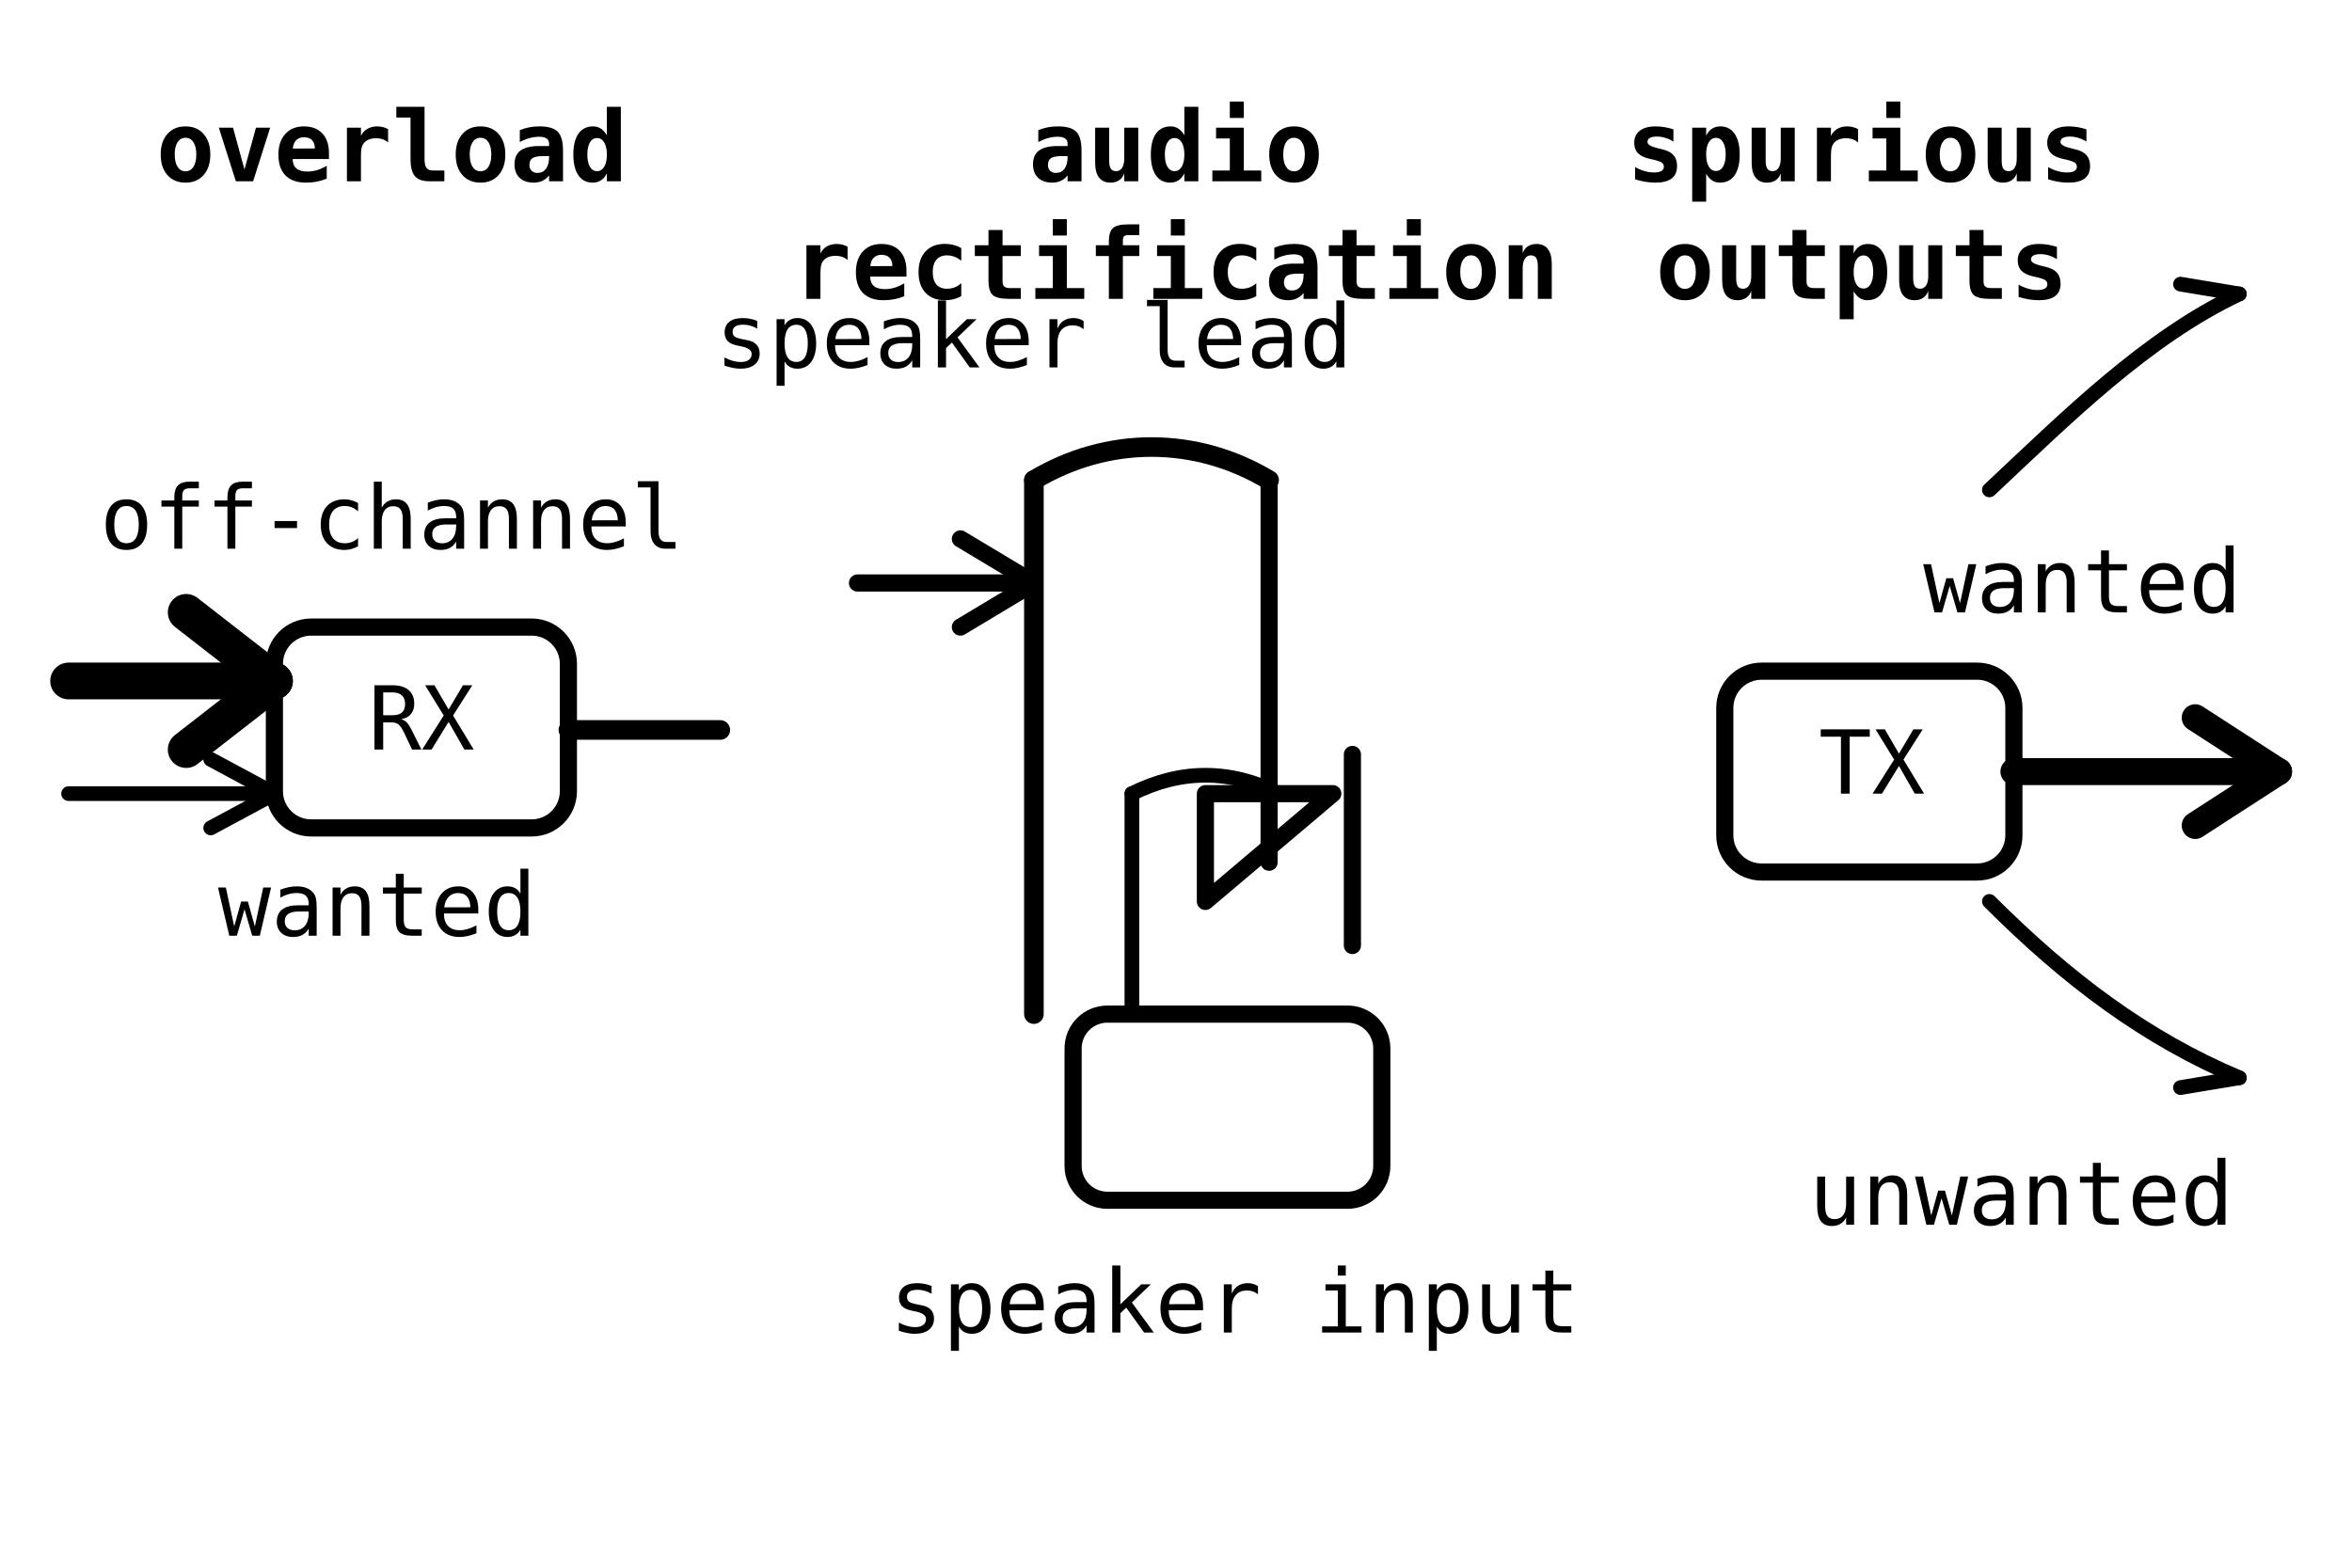
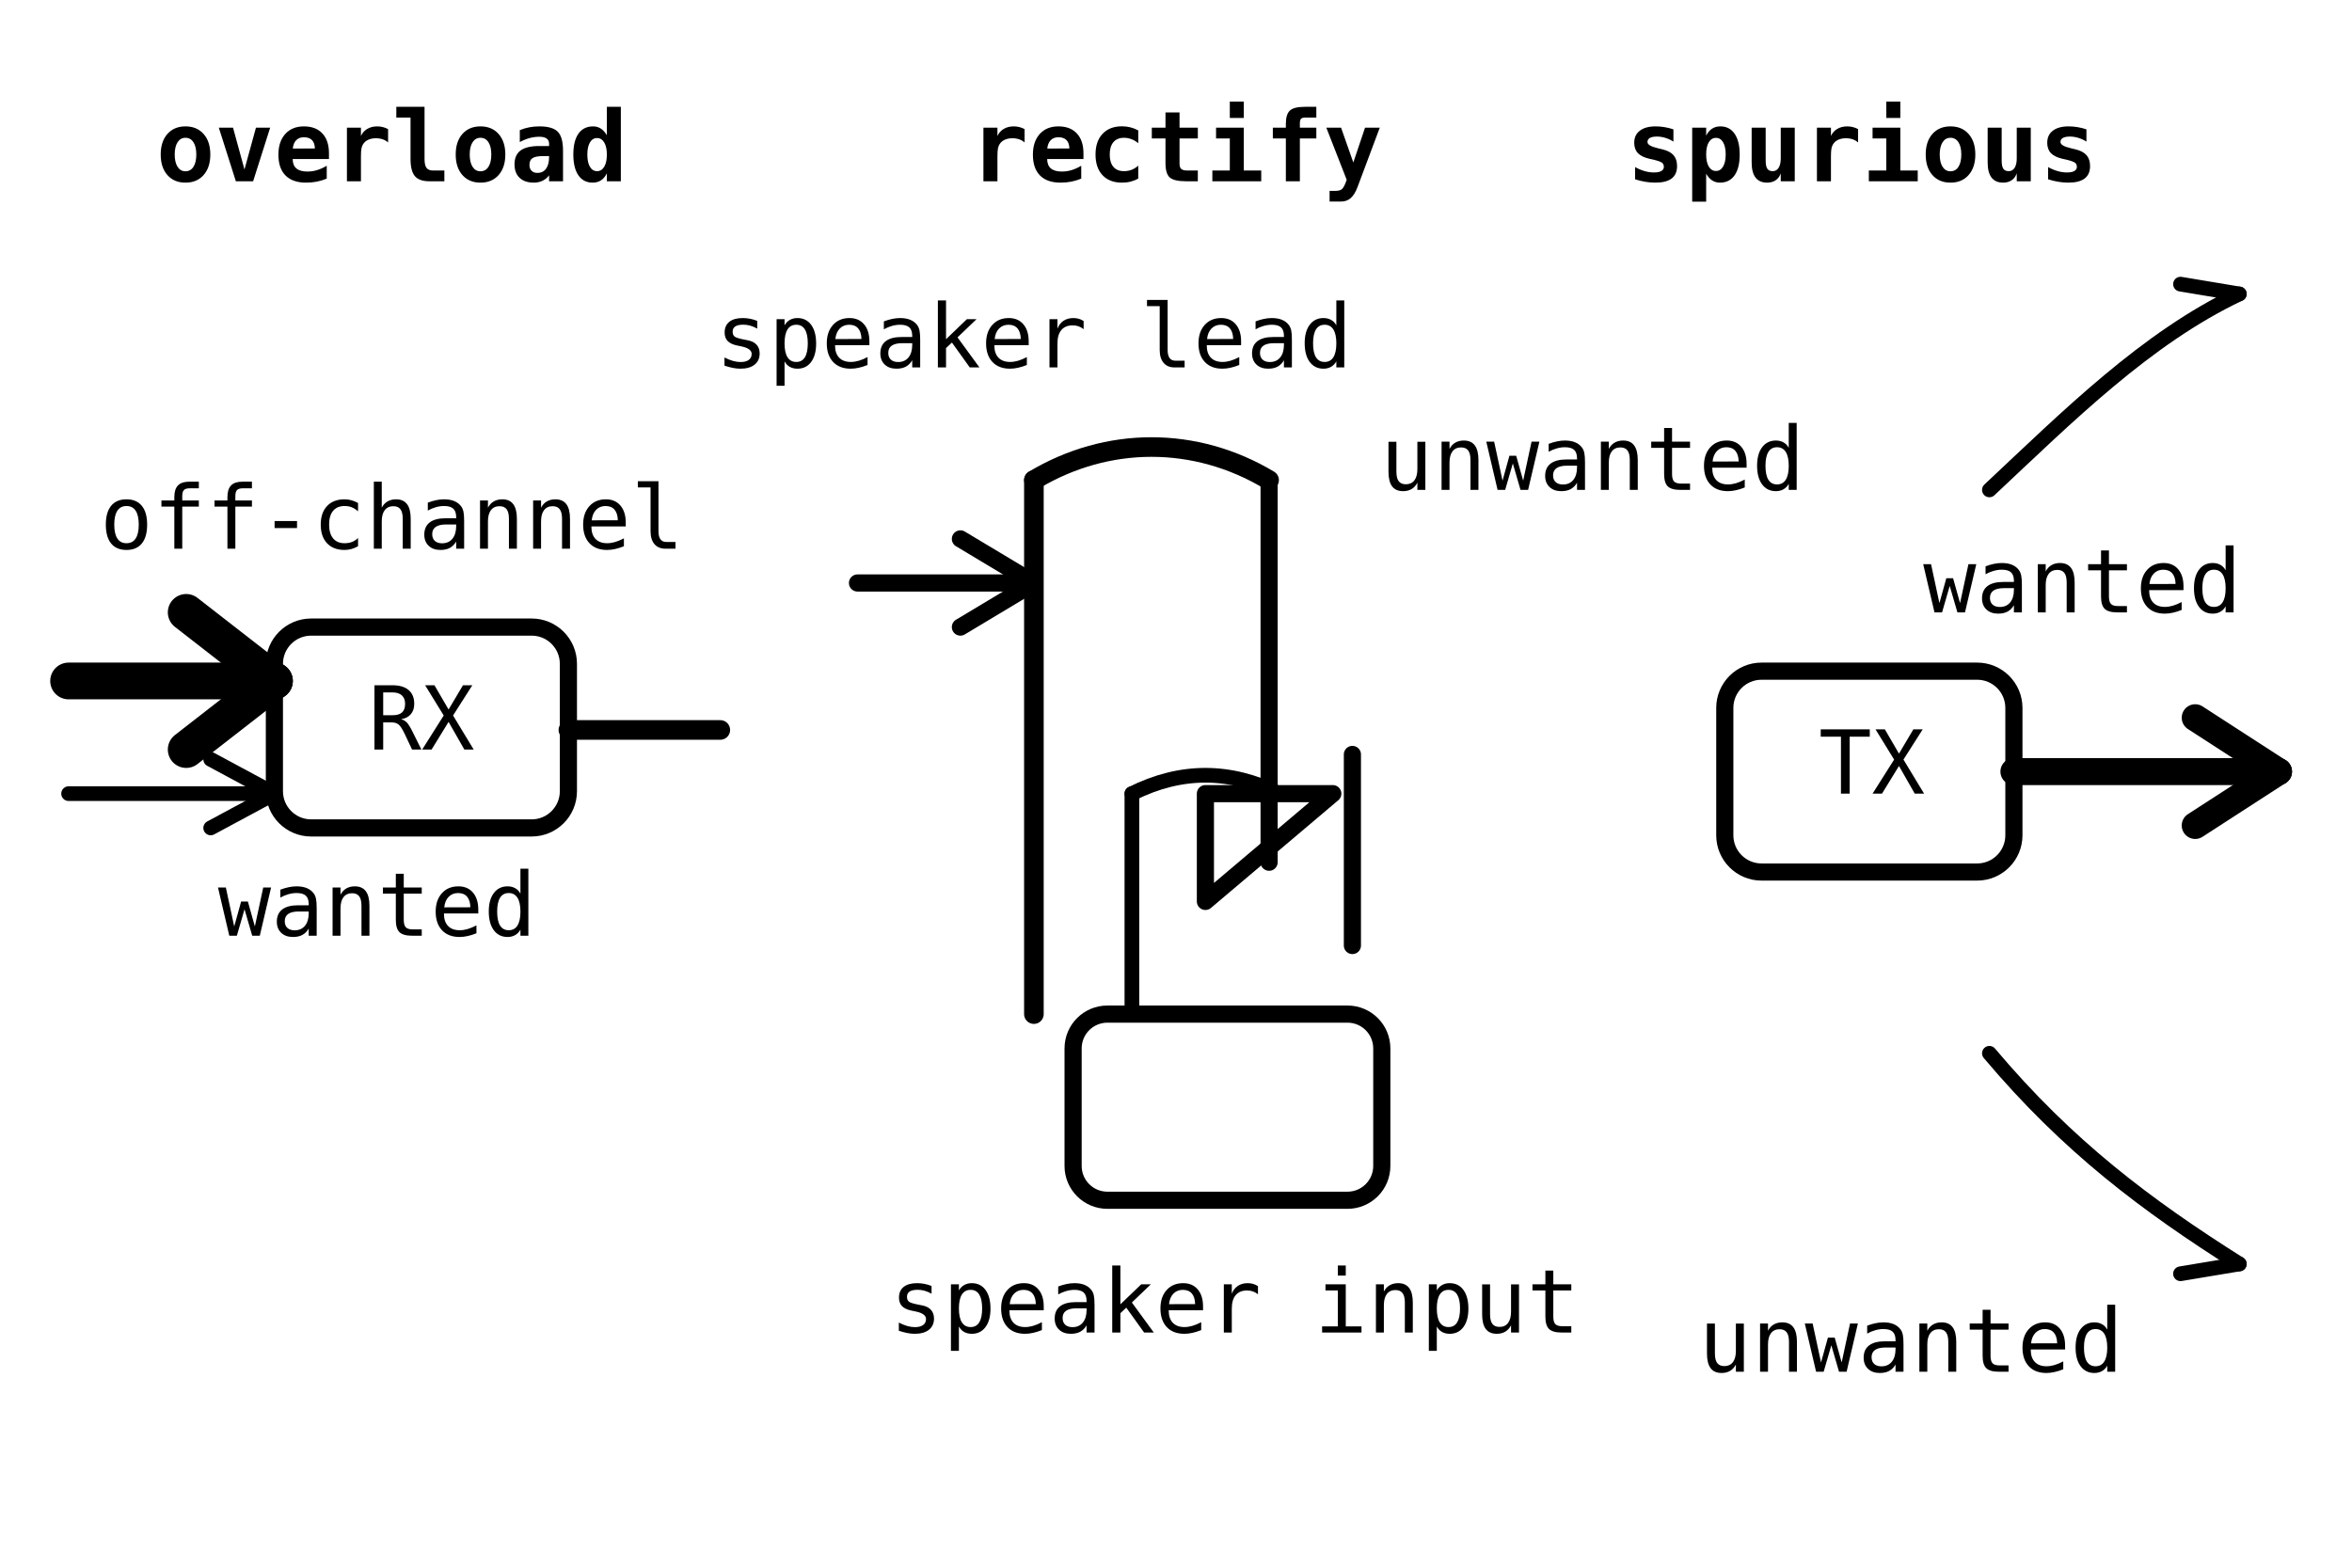
<svg xmlns="http://www.w3.org/2000/svg" id="interference-troubleshooting-map" viewBox="0 0 960 640" role="img">
  <g fill="none" stroke="currentColor" stroke-linecap="round" stroke-linejoin="round">
    <rect x="112" y="256" width="120" height="82" rx="15" ry="15" stroke-width="7" />
    <path d="M28 278 C56 278 84 278 112 278" stroke-width="15" />
    <path d="M112 278 L76 250" stroke-width="15" />
    <path d="M112 278 L76 306" stroke-width="15" />
    <path d="M28 324 C56 324 84 324 112 324" stroke-width="6" />
    <path d="M112 324 L86 310" stroke-width="6" />
    <path d="M112 324 L86 338" stroke-width="6" />
    <path d="M232 298 C252 298 274 298 294 298" stroke-width="8" />
    <path d="M422 414 C422 342 422 268 422 196" stroke-width="8" />
    <path d="M422 196 C452 178 488 178 518 196" stroke-width="8" />
    <path d="M518 196 C518 248 518 300 518 352" stroke-width="7" />
    <path d="M462 414 C462 384 462 354 462 324" stroke-width="6" />
    <path d="M462 324 C482 314 502 314 522 324" stroke-width="6" />
    <path d="M492 324 L544 324 L492 368 Z" stroke-width="7" />
    <path d="M552 308 C552 334 552 360 552 386" stroke-width="7" />
    <rect x="438" y="414" width="126" height="76" rx="14" ry="14" stroke-width="7" />
    <path d="M350 238 C378 238 402 238 422 238" stroke-width="7" />
    <path d="M422 238 L392 220" stroke-width="7" />
    <path d="M422 238 L392 256" stroke-width="7" />
    <rect x="704" y="274" width="118" height="82" rx="15" ry="15" stroke-width="7" />
    <path d="M822 315 C858 315 894 315 930 315" stroke-width="11" />
    <path d="M930 315 L896 293" stroke-width="11" />
    <path d="M930 315 L896 337" stroke-width="11" />
    <path d="M812 200 C844 170 876 138 914 120" stroke-width="6" />
-     <path d="M812 368 C844 400 876 424 914 440" stroke-width="6" />
+     <path d="M812 430 C844 468 876 492 914 516" stroke-width="6" />
    <path d="M914 120 L890 116" stroke-width="6" />
-     <path d="M914 440 L890 444" stroke-width="6" />
+     <path d="M914 516 L890 520" stroke-width="6" />
  </g>
  <g fill="currentColor" font-family="ui-monospace, SFMono-Regular, Menlo, Consolas, monospace" text-anchor="middle">
    <text x="160" y="74" font-size="40" font-weight="700">overload</text>
    <text x="160" y="224" font-size="36">off-channel</text>
    <text x="154" y="382" font-size="36">wanted</text>
    <text x="172" y="306" font-size="36">RX</text>
-     <text x="480" y="74" font-size="40" font-weight="700">audio</text>
-     <text x="480" y="122" font-size="40" font-weight="700">rectification</text>
+     <text x="480" y="74" font-size="40" font-weight="700">rectify</text>
    <text x="422" y="150" font-size="36">speaker lead</text>
    <text x="504" y="544" font-size="36">speaker input</text>
    <text x="760" y="74" font-size="40" font-weight="700">spurious</text>
-     <text x="760" y="122" font-size="40" font-weight="700">outputs</text>
    <text x="764" y="324" font-size="36">TX</text>
    <text x="850" y="250" font-size="36">wanted</text>
-     <text x="825" y="500" font-size="36">unwanted</text>
+     <text x="650" y="200" font-size="36">unwanted</text>
+     <text x="780" y="560" font-size="36">unwanted</text>
  </g>
</svg>
